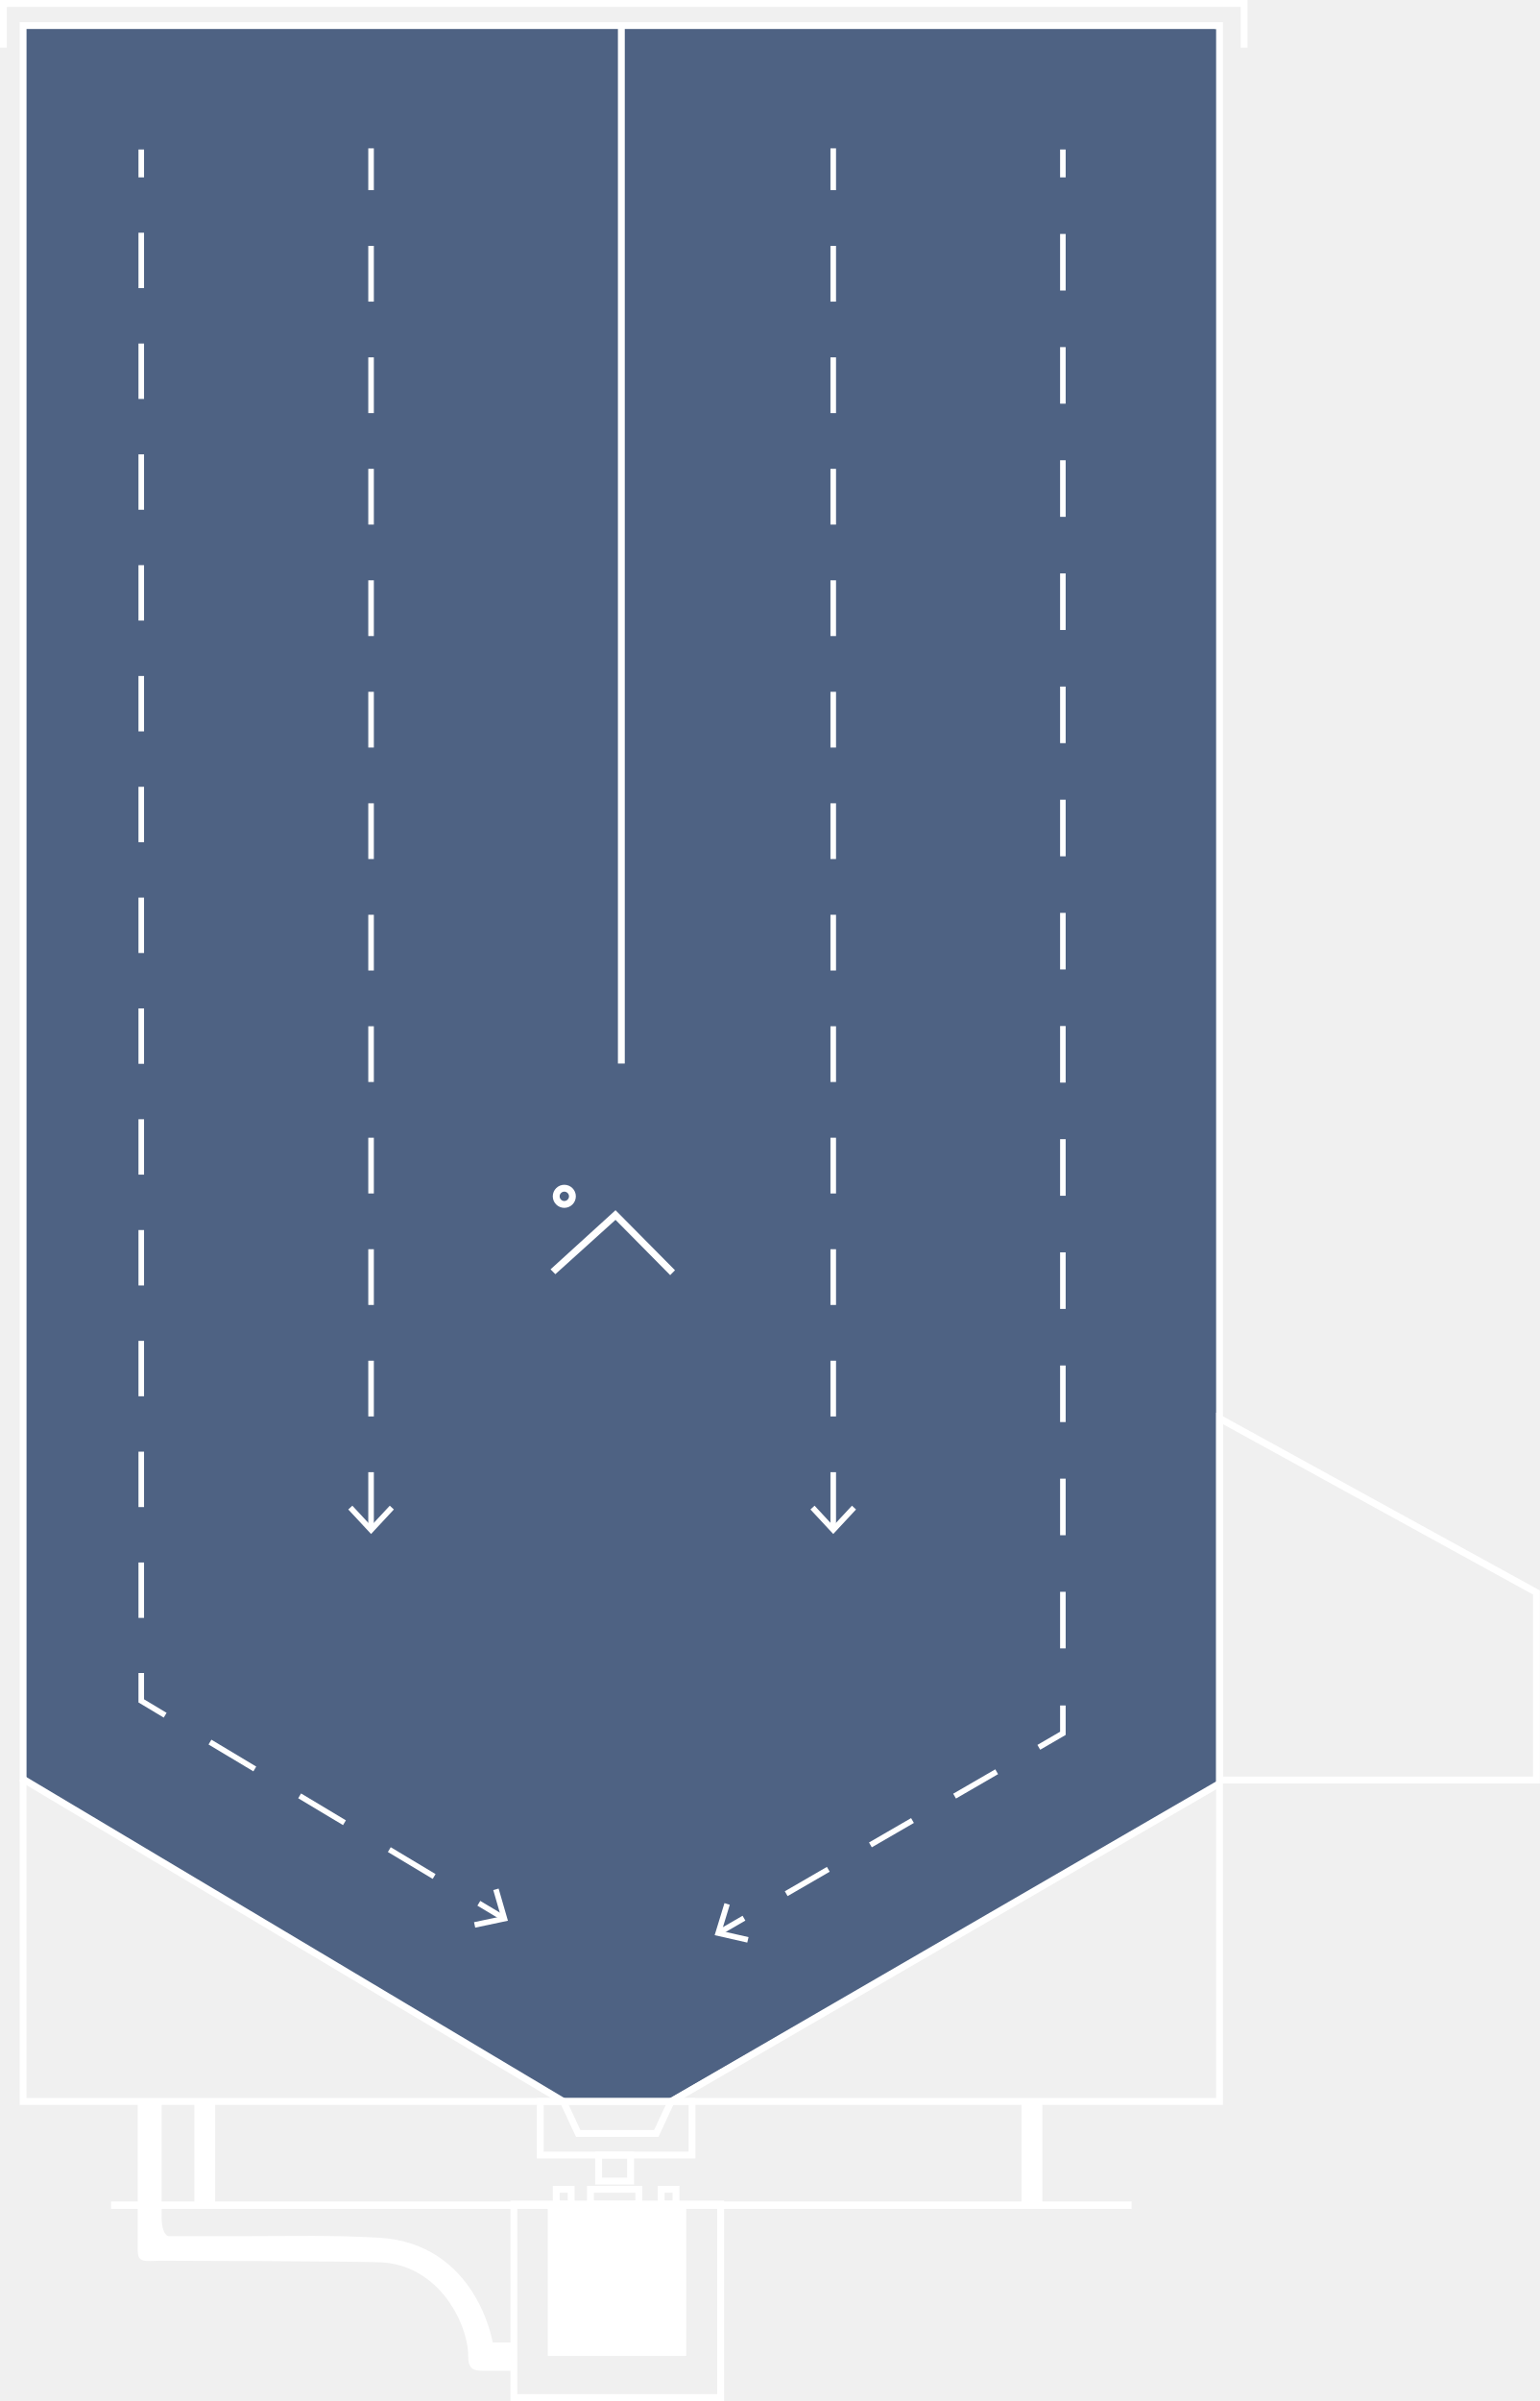
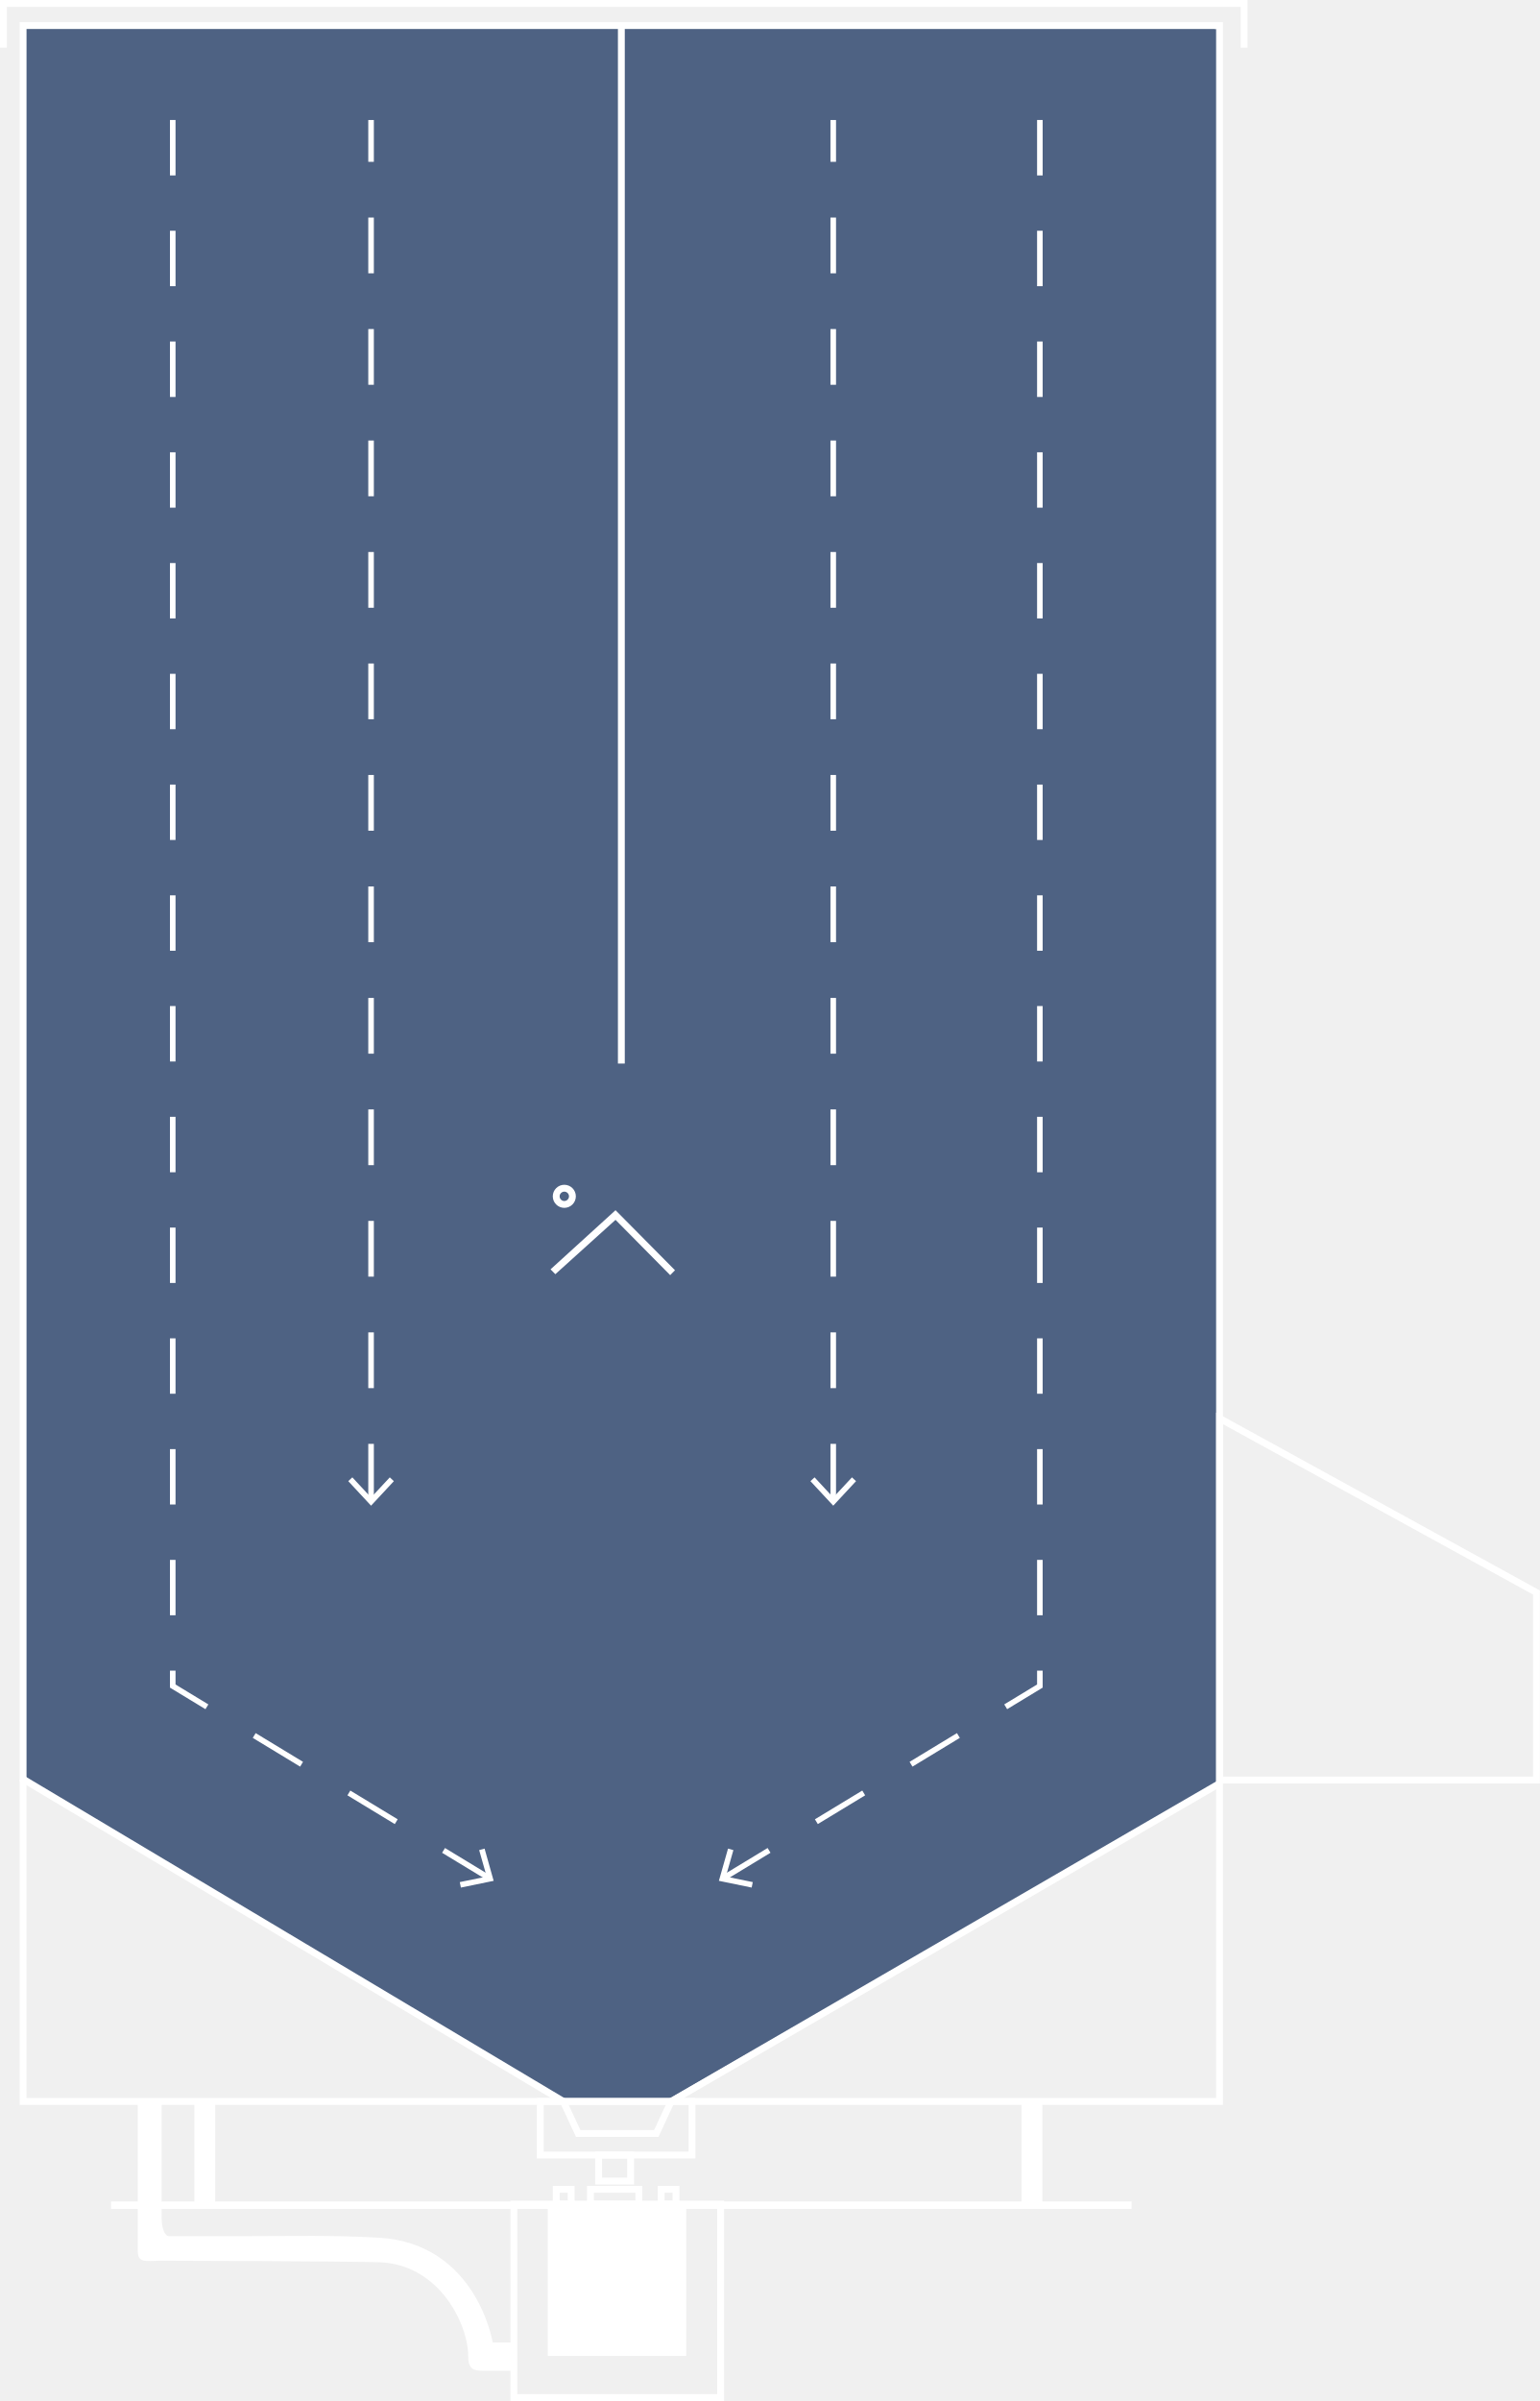
<svg xmlns="http://www.w3.org/2000/svg" id="Layer_2" data-name="Layer 2" viewBox="0 0 276.34 430.74">
  <defs>
    <style>
      .cls-1 {
-         stroke-dasharray: 0 0 9.38 9.38;
+         stroke-dasharray: 0 0 0 0 0 0 9.94 9.93;
      }

-       .cls-1, .cls-2, .cls-3, .cls-4, .cls-5, .cls-6, .cls-7, .cls-8, .cls-9 {
+       .cls-1, .cls-2 {
        fill: none;
        stroke: #fff;
        stroke-miterlimit: 10;
      }

-       .cls-2 {
-         stroke-dasharray: 0 0 10.13 10.13;
-       }
- 
      .cls-3 {
-         stroke-dasharray: 0 0 10.15 10.15;
-       }
- 
-       .cls-10 {
        fill: #fff;
      }

-       .cls-11 {
+       .cls-4 {
        fill: #4e6283;
      }

-       .cls-4 {
-         stroke-dasharray: 0 0 9.94 9.94;
-       }
- 
-       .cls-5 {
-         stroke-dasharray: 0 0 10.27 10.27;
-       }
- 
-       .cls-6 {
-         stroke-dasharray: 0 0 10 10;
-       }
- 
-       .cls-8 {
-         stroke-dasharray: 0 0 8.73 8.73;
-       }
- 
-       .cls-9 {
-         stroke-dasharray: 0 0 9.78 9.78;
+       .cls-2 {
+         stroke-dasharray: 0 0 0 0 0 0 10 10;
      }
    </style>
  </defs>
-   <g id="graphic">
-     <g id="feeder">
-       <g id="fills">
-         <g id="split">
-           <polygon id="full" class="cls-11" points="4.49 4.59 217.97 4.59 218.77 319.81 119.61 376.74 101.37 376.74 3.8 318.43 4.49 4.59" />
-           <g>
-             <line class="cls-7" x1="25.35" y1="26.82" x2="25.35" y2="31.82" />
-             <line class="cls-4" x1="25.35" y1="41.75" x2="25.35" y2="295.17" />
-             <polyline class="cls-7" points="25.35 300.14 25.35 305.14 29.64 307.71" />
-             <line class="cls-1" x1="37.68" y1="312.53" x2="81.91" y2="339.04" />
-             <line class="cls-7" x1="85.93" y1="341.45" x2="90.22" y2="344.02" />
-             <polygon class="cls-10" points="85.28 345.82 85.07 344.84 89.89 343.82 88.52 339.08 89.48 338.81 91.15 344.58 85.28 345.82" />
+   <g id="Layer_2-2" data-name="Layer 2">
+     <g id="graphic">
+       <g id="feeder">
+         <g id="fills">
+           <g id="split">
+             <polygon id="full" class="cls-4" points="4.49 4.59 217.97 4.59 218.77 319.81 119.61 376.74 101.37 376.74 3.8 318.43 4.49 4.59" />
+             <g>
+               <polyline class="cls-1" points="146.51 23.22 146.51 203.95 178.86 236.29" />
+               <polygon class="cls-3" points="173.62 236.84 173.66 235.84 178.59 236.02 178.41 231.09 179.41 231.06 179.62 237.06 173.62 236.84" />
+             </g>
+             <g>
+               <line class="cls-2" x1="66.59" y1="270.72" x2="66.59" y2="23.22" />
+               <polygon class="cls-3" points="70.68 267.41 69.95 266.73 66.59 270.34 63.23 266.73 62.5 267.41 66.59 271.81 70.68 267.41" />
+             </g>
+             <g>
+               <polyline class="cls-1" points="31 23.22 31 304.17 87.67 338.55" />
+               <polygon class="cls-3" points="82.71 340.33 82.51 339.35 87.34 338.35 85.99 333.61 86.96 333.33 88.59 339.11 82.71 340.33" />
+             </g>
          </g>
-           <g>
-             <line class="cls-6" x1="66.59" y1="274.11" x2="66.59" y2="26.61" />
-             <polygon class="cls-10" points="70.68 270.8 69.95 270.12 66.59 273.73 63.23 270.12 62.5 270.8 66.59 275.2 70.68 270.8" />
+           <g id="gravity">
+             <polygon id="gravity-2" class="cls-4" points="4.46 5.2 218.41 5.2 218.41 320.57 4.69 110.26 4.46 5.2" />
+             <g>
+               <polyline class="cls-1" points="57.62 17.94 57.62 117.91 74.47 134.76" />
+               <polygon class="cls-3" points="69.23 135.31 69.27 134.31 74.2 134.49 74.02 129.56 75.02 129.52 75.23 135.52 69.23 135.31" />
+             </g>
+             <g>
+               <polyline class="cls-1" points="146.51 17.94 146.51 198.67 178.86 231.01" />
+               <polygon class="cls-3" points="173.62 231.56 173.66 230.56 178.59 230.74 178.41 225.81 179.41 225.78 179.62 231.78 173.62 231.56" />
+             </g>
          </g>
-           <g>
-             <line class="cls-7" x1="153.92" y1="25.21" x2="153.92" y2="30.21" />
-             <polyline class="cls-9" points="153.92 39.99 153.92 196.73 176.14 222.46" />
-             <line class="cls-7" x1="179.34" y1="226.16" x2="182.61" y2="229.95" />
-             <polygon class="cls-10" points="177.34 230.11 177.45 229.12 182.35 229.66 182.53 224.73 183.53 224.77 183.31 230.77 177.34 230.11" />
+           <g id="timer">
+             <polygon id="full-2" class="cls-4" points="4.49 4.59 217.97 4.59 218.77 319.81 119.61 376.74 101.37 376.74 3.8 318.43 4.49 4.59" />
+             <g>
+               <line class="cls-2" x1="149.53" y1="269.03" x2="149.53" y2="21.53" />
+               <polygon class="cls-3" points="153.62 265.72 152.89 265.04 149.53 268.65 146.18 265.04 145.44 265.72 149.53 270.12 153.62 265.72" />
+             </g>
+             <g>
+               <line class="cls-2" x1="66.59" y1="269.03" x2="66.59" y2="21.53" />
+               <polygon class="cls-3" points="70.68 265.72 69.95 265.04 66.59 268.65 63.23 265.04 62.5 265.72 66.59 270.12 70.68 265.72" />
+             </g>
+             <g>
+               <polyline class="cls-1" points="186.61 21.53 186.61 302.48 129.93 336.86" />
+               <polygon class="cls-3" points="130.65 331.64 131.61 331.91 130.26 336.66 135.09 337.65 134.89 338.63 129.01 337.42 130.65 331.64" />
+             </g>
+             <g>
+               <polyline class="cls-1" points="31 21.53 31 302.48 87.67 336.86" />
+               <polygon class="cls-3" points="82.71 338.63 82.51 337.65 87.34 336.66 85.99 331.91 86.96 331.64 88.59 337.42 82.71 338.63" />
+             </g>
          </g>
        </g>
-         <g id="gravity">
-           <polygon id="gravity-2" data-name="gravity" class="cls-11" points="4.46 5.2 218.41 5.2 218.41 320.57 4.69 110.26 4.46 5.2" />
+         <g id="outline">
+           <path class="cls-3" d="m219.47,377.62H3.53V3.98h215.94v373.64h0Zm-214.71-1.23h213.48V5.2H4.76v371.18h0Z" />
+           <rect class="cls-3" x="110.89" y="4.59" width="1.23" height="186.21" />
+           <path class="cls-3" d="m276.34,319.95h-58.09v-66.53l58.09,31.91v34.62Zm-56.86-1.23h55.63v-32.66l-55.63-30.56v63.22h0Z" />
+           <polygon class="cls-3" points="223.88 8.56 222.65 8.56 222.65 1.23 1.23 1.23 1.23 8.56 0 8.56 0 0 223.88 0 223.88 8.56" />
+           <path class="cls-3" d="m124.8,387.23h-28.46v-10.84h28.46v10.84Zm-27.23-1.23h26v-8.38h-26v8.38Z" />
+           <polygon class="cls-3" points="118.17 383.36 103.37 383.36 100.53 377.26 101.65 376.74 104.15 382.13 117.38 382.13 119.89 376.74 121 377.26 118.17 383.36" />
+           <rect class="cls-3" x="34.88" y="377" width="3.74" height="18.42" />
+           <rect class="cls-3" x="183.31" y="377" width="3.74" height="18.42" />
+           <rect class="cls-3" x="19.93" y="394.95" width="183.14" height="1.33" />
+           <path class="cls-3" d="m24.72,377v26.7c0,2.4,1.33,1.87,4.27,1.87s31.1.08,38.9.27c10.98.27,16.13,11.21,16.13,16.82,0,2.41.95,2.66,2.8,2.66h5.34v-5.07h-3.74s-2.85-17.81-20.47-18.81c-8.47-.48-15.2-.28-23.74-.28h-13.88c-.8,0-1.33-1.47-1.33-3.34v-20.82h-4.28Z" />
          <g>
-             <line class="cls-7" x1="153.92" y1="17.94" x2="153.92" y2="22.94" />
-             <polyline class="cls-2" points="153.92 33.07 153.92 196.73 176.03 222.33" />
-             <line class="cls-7" x1="179.34" y1="226.16" x2="182.61" y2="229.95" />
-             <polygon class="cls-10" points="177.34 230.11 177.45 229.12 182.35 229.66 182.53 224.73 183.53 224.77 183.31 230.77 177.34 230.11" />
+             <path class="cls-3" d="m113.78,391.9h-6.97v-5.9h6.97v5.9Zm-5.74-1.23h4.51v-3.44h-4.51v3.44Z" />
+             <path class="cls-3" d="m115.25,396.04h-9.91v-3.9h9.91v3.9Zm-8.68-1.23h7.45v-1.44h-7.45v1.44Z" />
+             <path class="cls-3" d="m103.11,396.04h-3.9v-3.9h3.9v3.9Zm-2.67-1.23h1.44v-1.44h-1.44v1.44Z" />
+             <path class="cls-3" d="m121.93,396.04h-3.9v-3.9h3.9v3.9Zm-2.67-1.23h1.44v-1.44h-1.44v1.44Z" />
          </g>
-           <g>
-             <line class="cls-7" x1="58.44" y1="17.94" x2="58.44" y2="22.94" />
-             <polyline class="cls-5" points="58.44 33.21 58.44 112.91 70.11 126.42" />
-             <line class="cls-7" x1="73.47" y1="130.3" x2="76.73" y2="134.09" />
-             <polygon class="cls-10" points="71.47 134.25 71.58 133.26 76.48 133.8 76.66 128.87 77.66 128.91 77.44 134.91 71.47 134.25" />
-           </g>
+           <path class="cls-3" d="m129.94,430.74h-38.34v-35.94h38.34v35.94Zm-37.11-1.23h35.88v-33.48h-35.88v33.48Z" />
+           <rect class="cls-3" x="98.3" y="395.42" width="24.84" height="27.23" />
+           <polygon class="cls-3" points="120.75 377.53 120.13 376.47 218.54 319.42 219.16 320.48 120.75 377.53" />
+           <rect class="cls-3" x="51.82" y="291.3" width="1.23" height="113.33" transform="translate(-273.28 214.78) rotate(-59.19)" />
+           <path class="cls-3" d="m101.27,216.69c-1.14,0-2.07-.93-2.07-2.07s.93-2.07,2.07-2.07,2.07.93,2.07,2.07-.93,2.07-2.07,2.07Zm0-2.91c-.46,0-.84.38-.84.84s.38.84.84.84.84-.38.84-.84-.38-.84-.84-.84Z" />
+           <polygon class="cls-3" points="99.66 228.59 98.8 227.72 110.46 217.11 121.13 227.88 120.27 228.76 110.46 218.84 99.66 228.59" />
        </g>
-         <g id="timer">
-           <polygon id="full-2" data-name="full" class="cls-11" points="4.49 4.59 217.97 4.59 218.77 319.81 119.61 376.74 101.37 376.74 3.8 318.43 4.49 4.59" />
-           <g>
-             <line class="cls-7" x1="25.35" y1="26.82" x2="25.35" y2="31.82" />
-             <line class="cls-4" x1="25.35" y1="41.75" x2="25.35" y2="295.17" />
-             <polyline class="cls-7" points="25.35 300.14 25.35 305.14 29.64 307.71" />
-             <line class="cls-1" x1="37.68" y1="312.53" x2="81.91" y2="339.04" />
-             <line class="cls-7" x1="85.93" y1="341.45" x2="90.22" y2="344.02" />
-             <polygon class="cls-10" points="85.28 345.82 85.07 344.84 89.89 343.82 88.52 339.08 89.48 338.81 91.15 344.58 85.28 345.82" />
-           </g>
-           <g>
-             <line class="cls-7" x1="190.74" y1="26.82" x2="190.74" y2="31.82" />
-             <line class="cls-3" x1="190.74" y1="41.97" x2="190.74" y2="300.89" />
-             <polyline class="cls-7" points="190.74 305.96 190.74 310.96 186.42 313.47" />
-             <line class="cls-8" x1="178.86" y1="317.85" x2="137.29" y2="341.93" />
-             <line class="cls-7" x1="133.51" y1="344.12" x2="129.19" y2="346.62" />
-             <polygon class="cls-10" points="130.01 341.42 130.96 341.72 129.52 346.43 134.33 347.52 134.1 348.5 128.25 347.17 130.01 341.42" />
-           </g>
-           <g>
-             <line class="cls-6" x1="149.53" y1="274.11" x2="149.53" y2="26.61" />
-             <polygon class="cls-10" points="153.62 270.8 152.89 270.12 149.53 273.73 146.18 270.12 145.44 270.8 149.53 275.2 153.62 270.8" />
-           </g>
-           <g>
-             <line class="cls-6" x1="66.59" y1="274.11" x2="66.59" y2="26.61" />
-             <polygon class="cls-10" points="70.68 270.8 69.95 270.12 66.59 273.73 63.23 270.12 62.5 270.8 66.59 275.2 70.68 270.8" />
-           </g>
-         </g>
-       </g>
-       <g id="outline">
-         <path class="cls-10" d="m219.47,377.62H3.53V3.98h215.94v373.64Zm-214.71-1.23h213.48V5.2H4.76v371.18Z" />
-         <rect class="cls-10" x="110.89" y="4.59" width="1.23" height="186.21" />
-         <path class="cls-10" d="m276.34,319.95h-58.09v-66.53l58.09,31.91v34.62Zm-56.86-1.23h55.63v-32.66l-55.63-30.56v63.22Z" />
-         <polygon class="cls-10" points="223.88 8.56 222.65 8.56 222.65 1.23 1.23 1.23 1.23 8.56 0 8.56 0 0 223.88 0 223.88 8.56" />
-         <path class="cls-10" d="m124.8,387.23h-28.46v-10.84h28.46v10.84Zm-27.23-1.23h26v-8.38h-26v8.38Z" />
-         <polygon class="cls-10" points="118.17 383.36 103.37 383.36 100.53 377.26 101.65 376.74 104.15 382.13 117.38 382.13 119.89 376.74 121 377.26 118.17 383.36" />
-         <rect class="cls-10" x="34.88" y="377" width="3.74" height="18.42" />
-         <rect class="cls-10" x="183.31" y="377" width="3.74" height="18.42" />
-         <rect class="cls-10" x="19.93" y="394.95" width="183.14" height="1.33" />
-         <path class="cls-10" d="m24.72,377v26.7c0,2.4,1.33,1.87,4.27,1.87s31.1.08,38.9.27c10.98.27,16.13,11.21,16.13,16.82,0,2.41.95,2.66,2.8,2.66h5.34v-5.07h-3.74s-2.85-17.81-20.47-18.81c-8.47-.48-15.2-.28-23.74-.28h-13.88c-.8,0-1.33-1.47-1.33-3.34v-20.82h-4.27Z" />
-         <g>
-           <path class="cls-10" d="m113.78,391.9h-6.97v-5.9h6.97v5.9Zm-5.74-1.23h4.51v-3.44h-4.51v3.44Z" />
-           <path class="cls-10" d="m115.25,396.04h-9.91v-3.9h9.91v3.9Zm-8.68-1.23h7.45v-1.44h-7.45v1.44Z" />
-           <path class="cls-10" d="m103.11,396.04h-3.9v-3.9h3.9v3.9Zm-2.67-1.23h1.44v-1.44h-1.44v1.44Z" />
-           <path class="cls-10" d="m121.93,396.04h-3.9v-3.9h3.9v3.9Zm-2.67-1.23h1.44v-1.44h-1.44v1.44Z" />
-         </g>
-         <path class="cls-10" d="m129.94,430.74h-38.34v-35.94h38.34v35.94Zm-37.11-1.23h35.88v-33.48h-35.88v33.48Z" />
-         <rect class="cls-10" x="98.3" y="395.42" width="24.84" height="27.23" />
-         <polygon class="cls-10" points="120.75 377.53 120.13 376.47 218.54 319.42 219.16 320.48 120.75 377.53" />
-         <rect class="cls-10" x="51.81" y="291.32" width="1.23" height="113.33" transform="translate(-273.29 214.76) rotate(-59.19)" />
-         <path class="cls-10" d="m101.27,216.69c-1.14,0-2.07-.93-2.07-2.07s.93-2.07,2.07-2.07,2.07.93,2.07,2.07-.93,2.07-2.07,2.07Zm0-2.91c-.46,0-.84.38-.84.84s.38.84.84.84.84-.38.84-.84-.38-.84-.84-.84Z" />
-         <polygon class="cls-10" points="99.66 228.59 98.8 227.72 110.46 217.11 121.13 227.88 120.27 228.76 110.46 218.84 99.66 228.59" />
      </g>
    </g>
  </g>
</svg>
